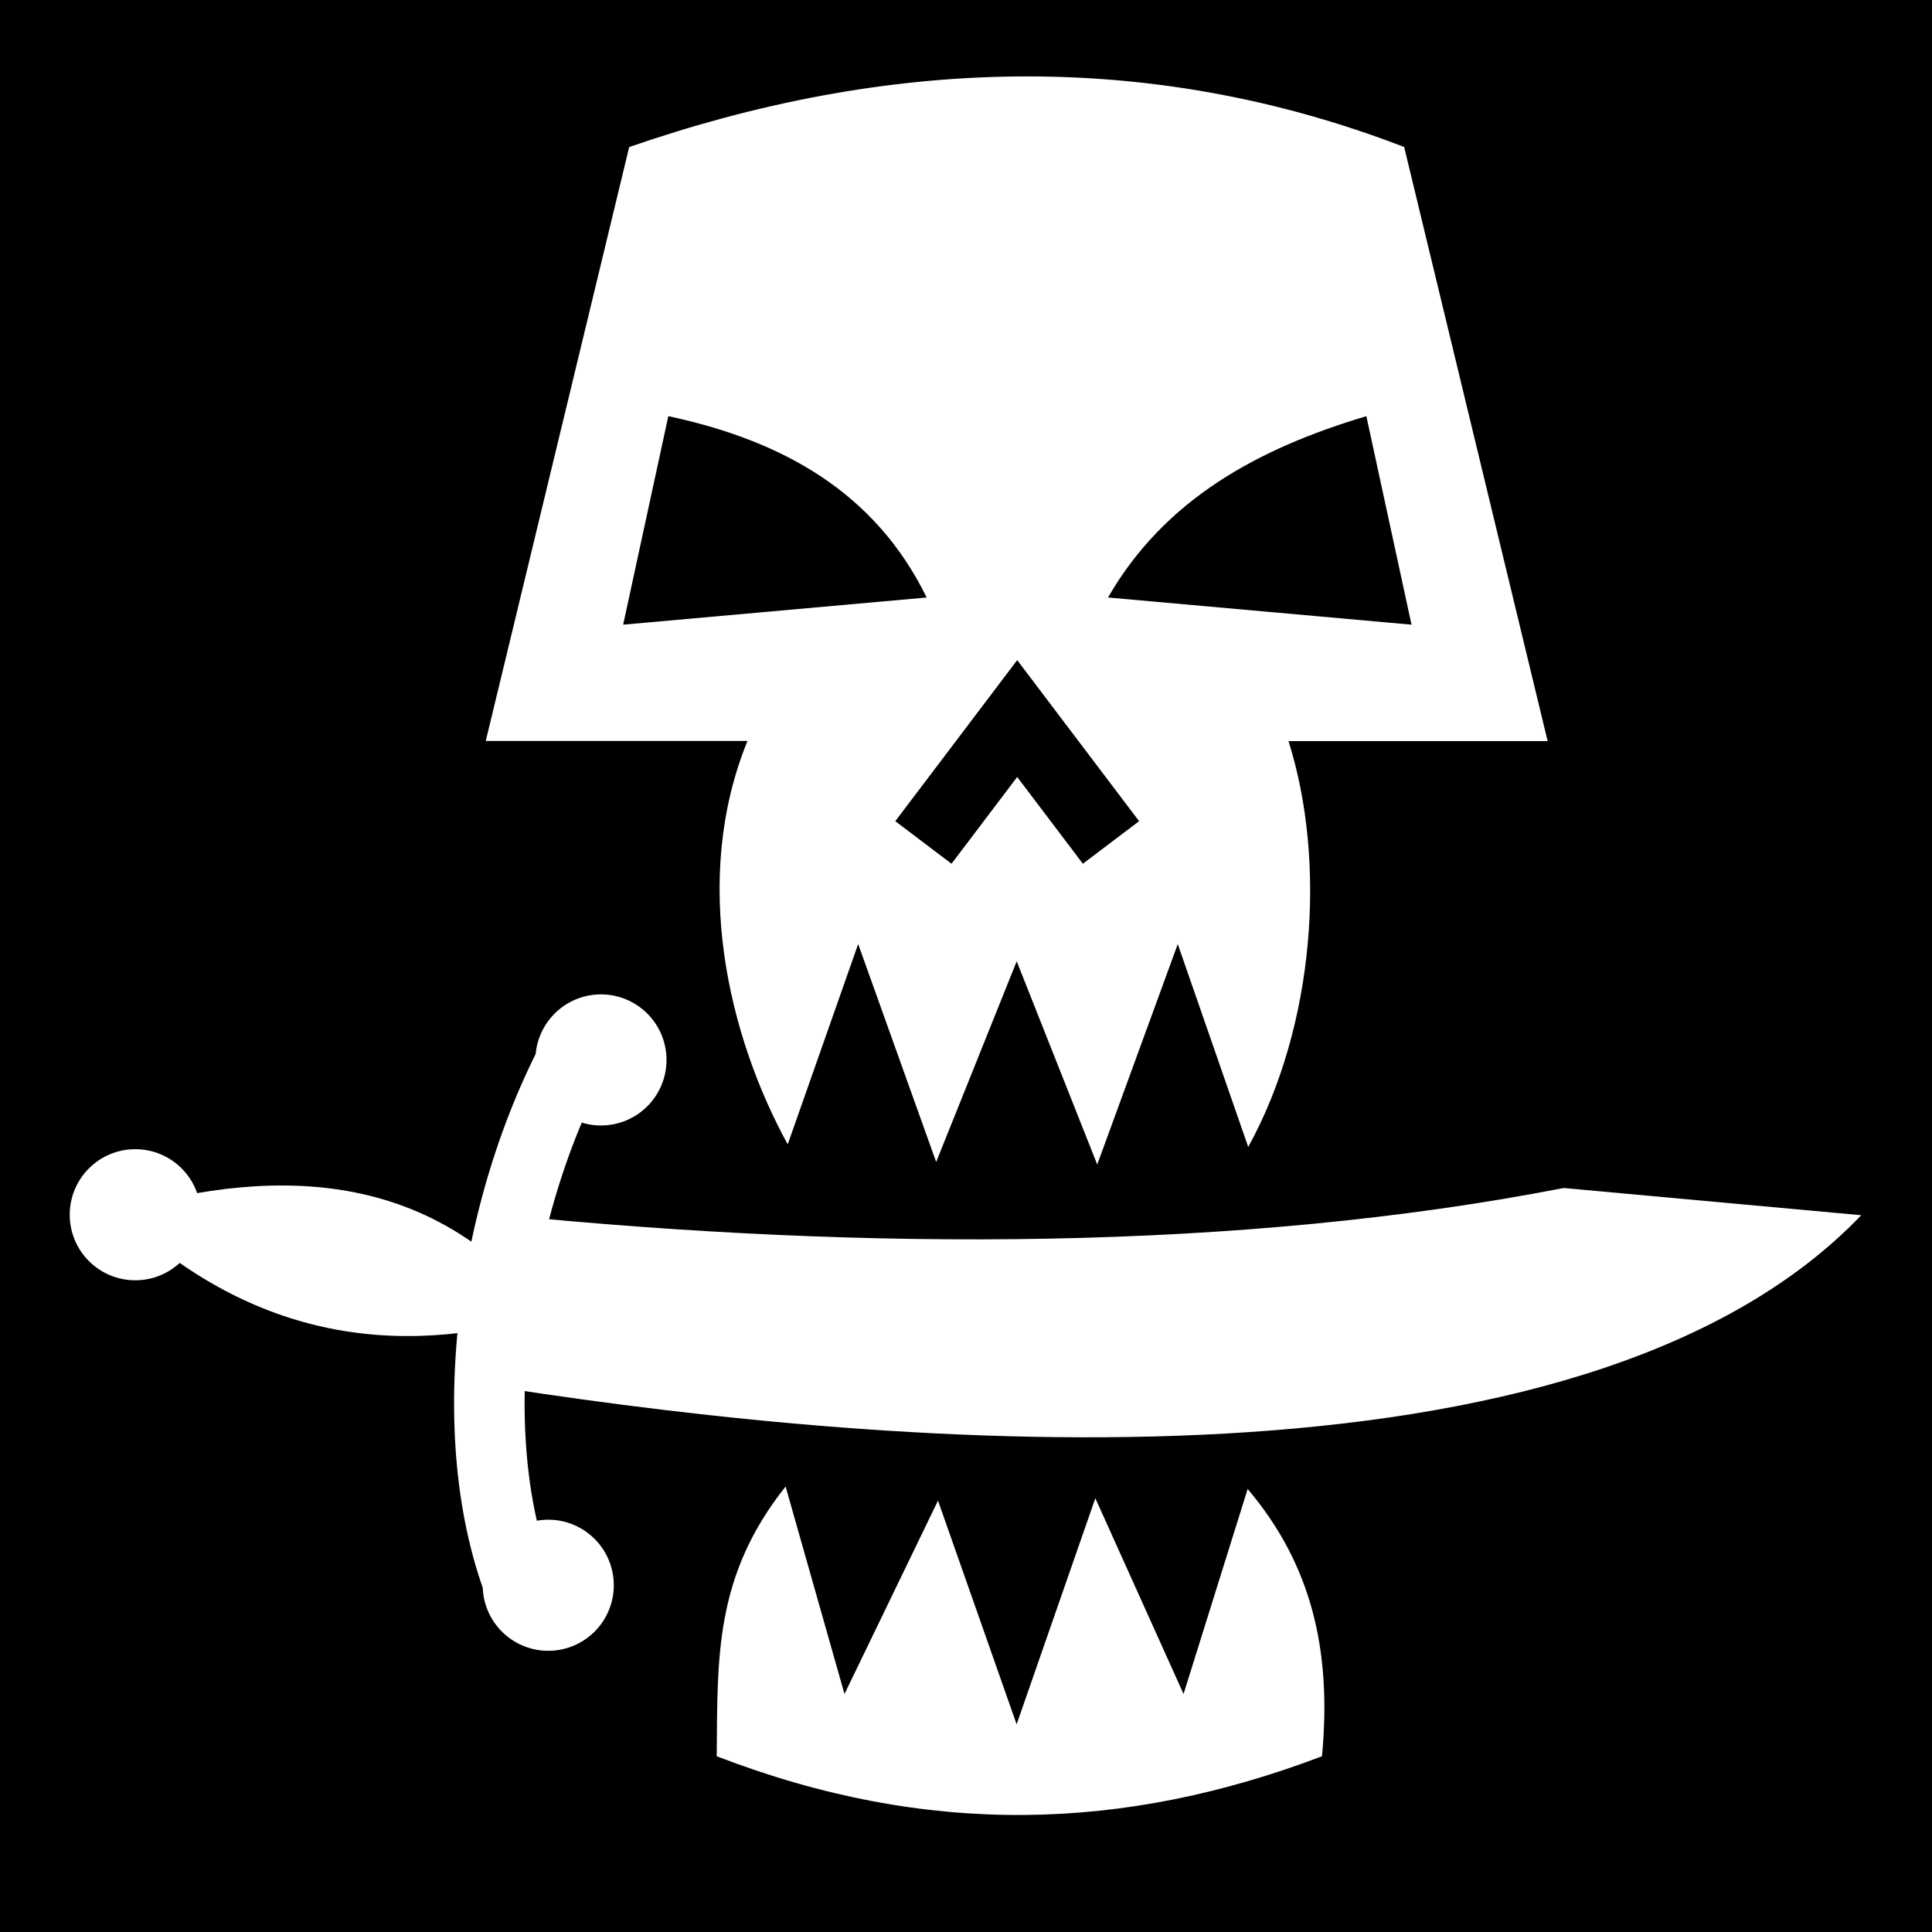
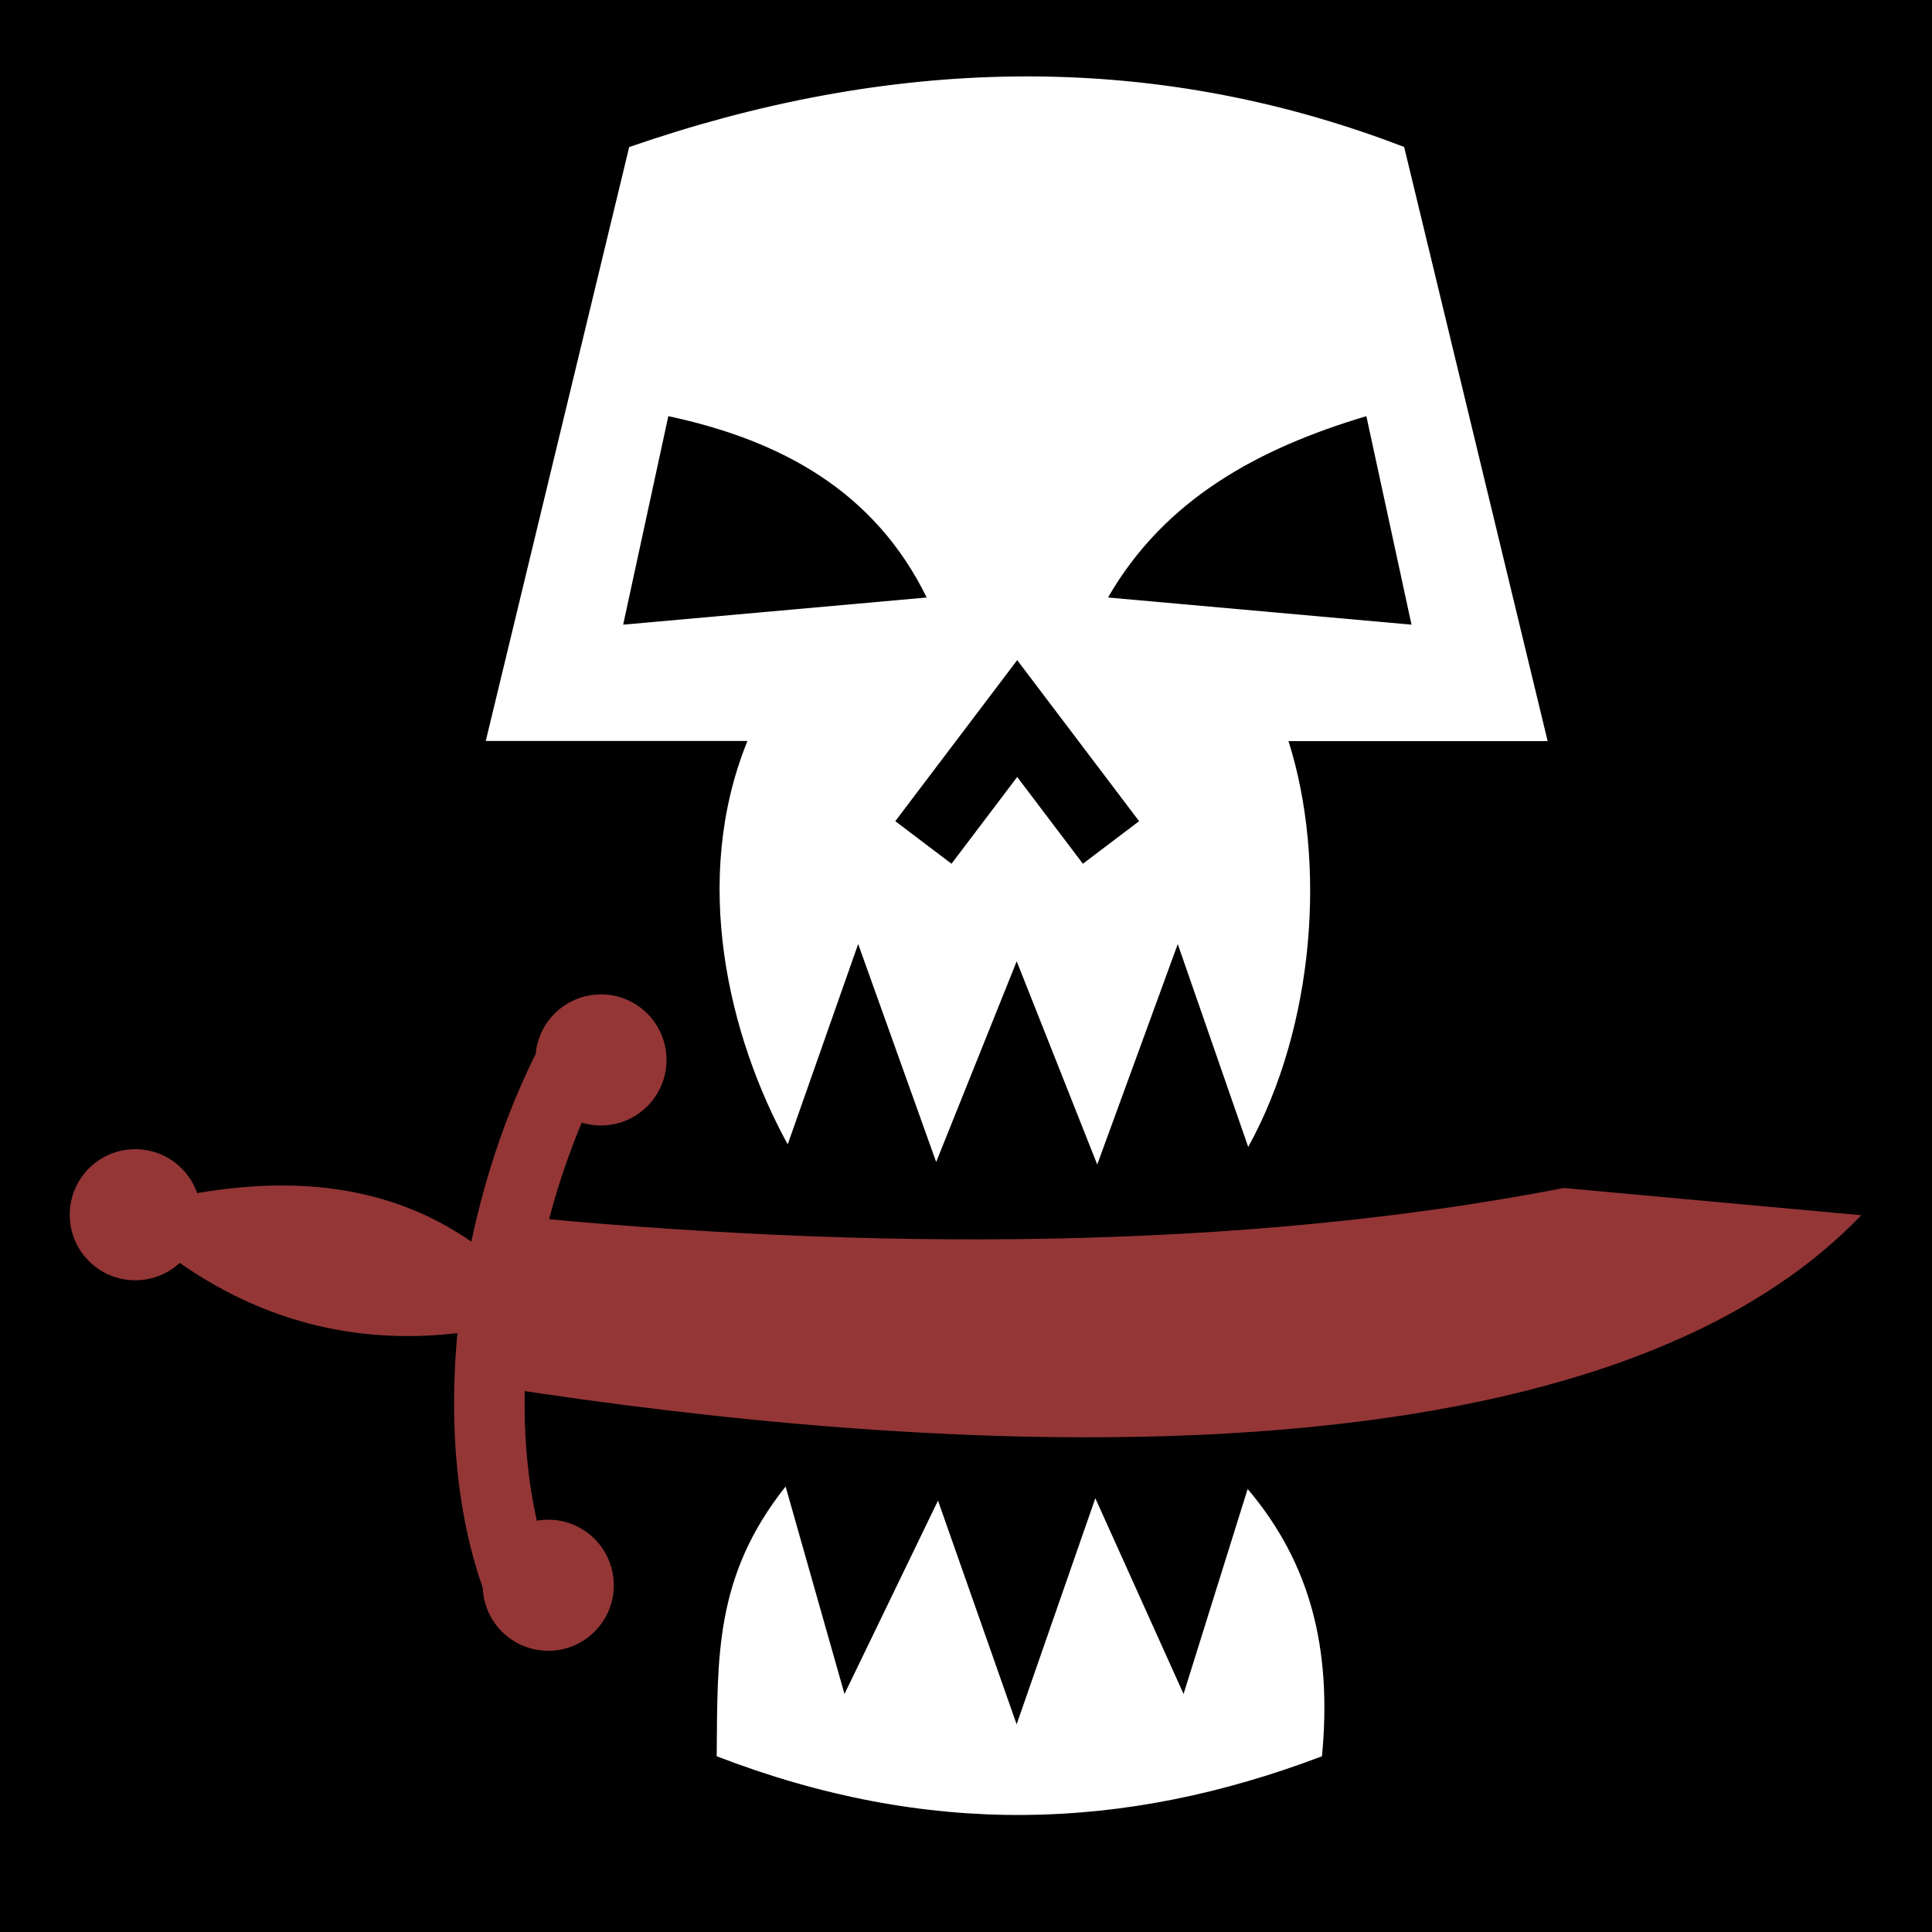
<svg xmlns="http://www.w3.org/2000/svg" viewBox="0 0 512 512">
  <path d="m0,0h512v512h-512z" />
  <g transform="matrix(18.68858,0,0,18.68858,-915.214,-40153.211)">
    <path d="m68.884,2150.63 2.034,8.422h-3.675c.544,1.713.373,4.042-.571,5.755l-.999-2.877-1.142,3.126-1.142-2.882-1.142,2.846-1.106-3.091-.999,2.841c-.837-1.525-1.374-3.748-.571-5.72h-3.711l2.034-8.422c3.624-1.256 7.327-1.413 10.991,0z" fill="#fff" />
    <path d="m64.504,2169.788 1.251,2.776 .909-2.907c.898,1.06 1.197,2.28 1.054,3.79-2.804,1.065-5.588,1.155-8.583,0 .013-1.391-.037-2.55.977-3.825l.835,2.942 1.326-2.742 1.115,3.172z" fill="#fff" />
    <g transform="matrix(-1.3014,0,0,1.3014,902.6292,-607.5614)">
      <path d="m649.163,2124.606-.492-2.272c-1.235.264-2.249.821-2.815,1.976z" />
      <path d="m640.573,2124.606 .492-2.272c1.175.351 2.196.902 2.815,1.976z" />
    </g>
    <path d="m64.726,2160.489-1.33-1.757-1.33,1.757" fill="none" stroke="#000" />
-     <path d="m75.366,2165.775-4.221-.386c-4.599.895-9.889.892-14.989.386v2.455c5.526.851 15.251,1.677 19.209-2.455z" fill="#fff" />
-     <path d="m57.341,2163.117c-1.383,2.3-1.891,5.767-.95,8.041" fill="none" stroke="#fff" />
-     <path d="m68.579,2161.273c0,.511-.414.925-.925.925s-.925-.414-.925-.925 .414-.925.925-.925 .925.414.925.925z" fill="#fff" transform="matrix(-1.00334,.05346,.05346,1.00334,9.83199,-8.53552)" />
-     <path d="m68.579,2161.273c0,.511-.414.925-.925.925s-.925-.414-.925-.925 .414-.925.925-.925 .925.414.925.925z" fill="#fff" transform="matrix(-1.00334,.05346,.05346,1.00334,9.08454,-1.08646)" />
-     <path d="m68.579,2161.273c0,.511-.414.925-.925.925s-.925-.414-.925-.925 .414-.925.925-.925 .925.414.925.925z" fill="#fff" transform="matrix(-1.00476,0,0,1.00476,118.866,-5.79263)" />
-     <path d="m50.637,2165.726c2.424-.708 4.549-.503 6.1,1.455-2.203.656-4.257.303-6.1-1.455z" fill="#fff" />
+     <path d="m75.366,2165.775-4.221-.386c-4.599.895-9.889.892-14.989.386v2.455c5.526.851 15.251,1.677 19.209-2.455z" fill="#943636" />
+     <path d="m57.341,2163.117c-1.383,2.3-1.891,5.767-.95,8.041" fill="none" stroke="#943636" />
+     <path d="m68.579,2161.273c0,.511-.414.925-.925.925s-.925-.414-.925-.925 .414-.925.925-.925 .925.414.925.925z" fill="#943636" transform="matrix(-1.00334,.05346,.05346,1.00334,9.83199,-8.53552)" />
+     <path d="m68.579,2161.273c0,.511-.414.925-.925.925s-.925-.414-.925-.925 .414-.925.925-.925 .925.414.925.925z" fill="#943636" transform="matrix(-1.00334,.05346,.05346,1.00334,9.08454,-1.08646)" />
+     <path d="m68.579,2161.273c0,.511-.414.925-.925.925s-.925-.414-.925-.925 .414-.925.925-.925 .925.414.925.925z" fill="#943636" transform="matrix(-1.00476,0,0,1.00476,118.866,-5.79263)" />
+     <path d="m50.637,2165.726c2.424-.708 4.549-.503 6.1,1.455-2.203.656-4.257.303-6.1-1.455z" fill="#943636" />
  </g>
</svg>
